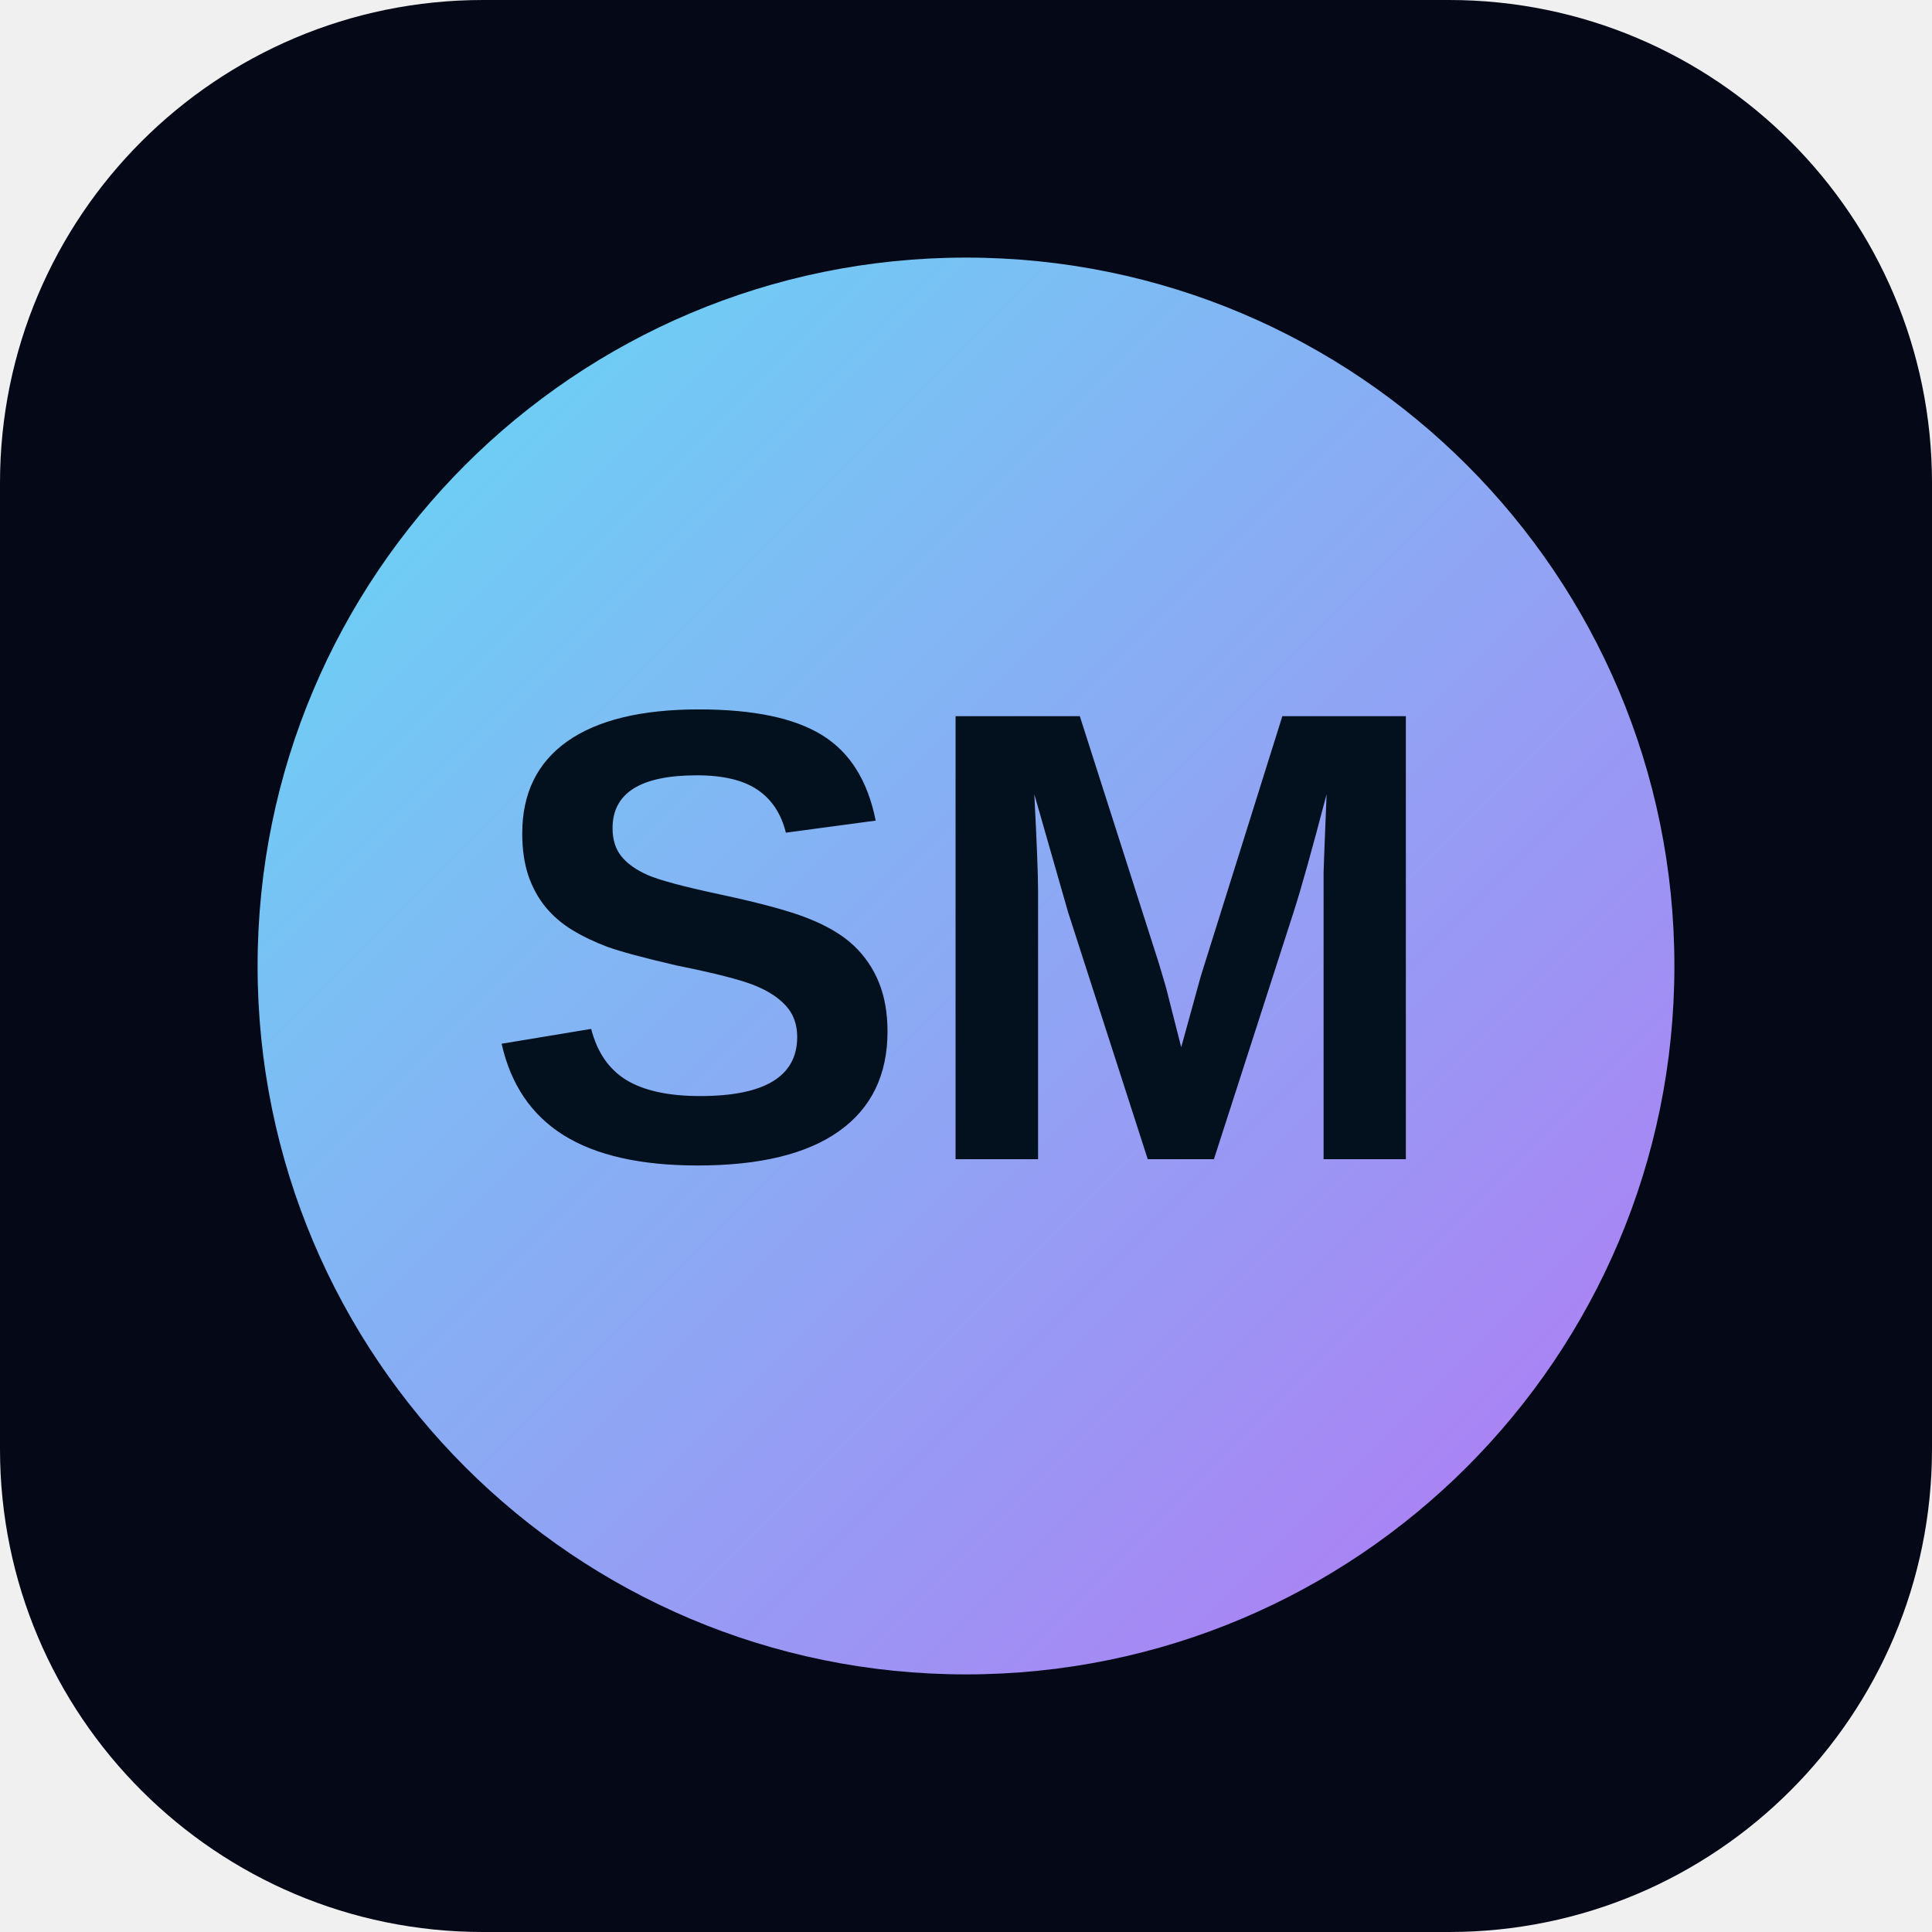
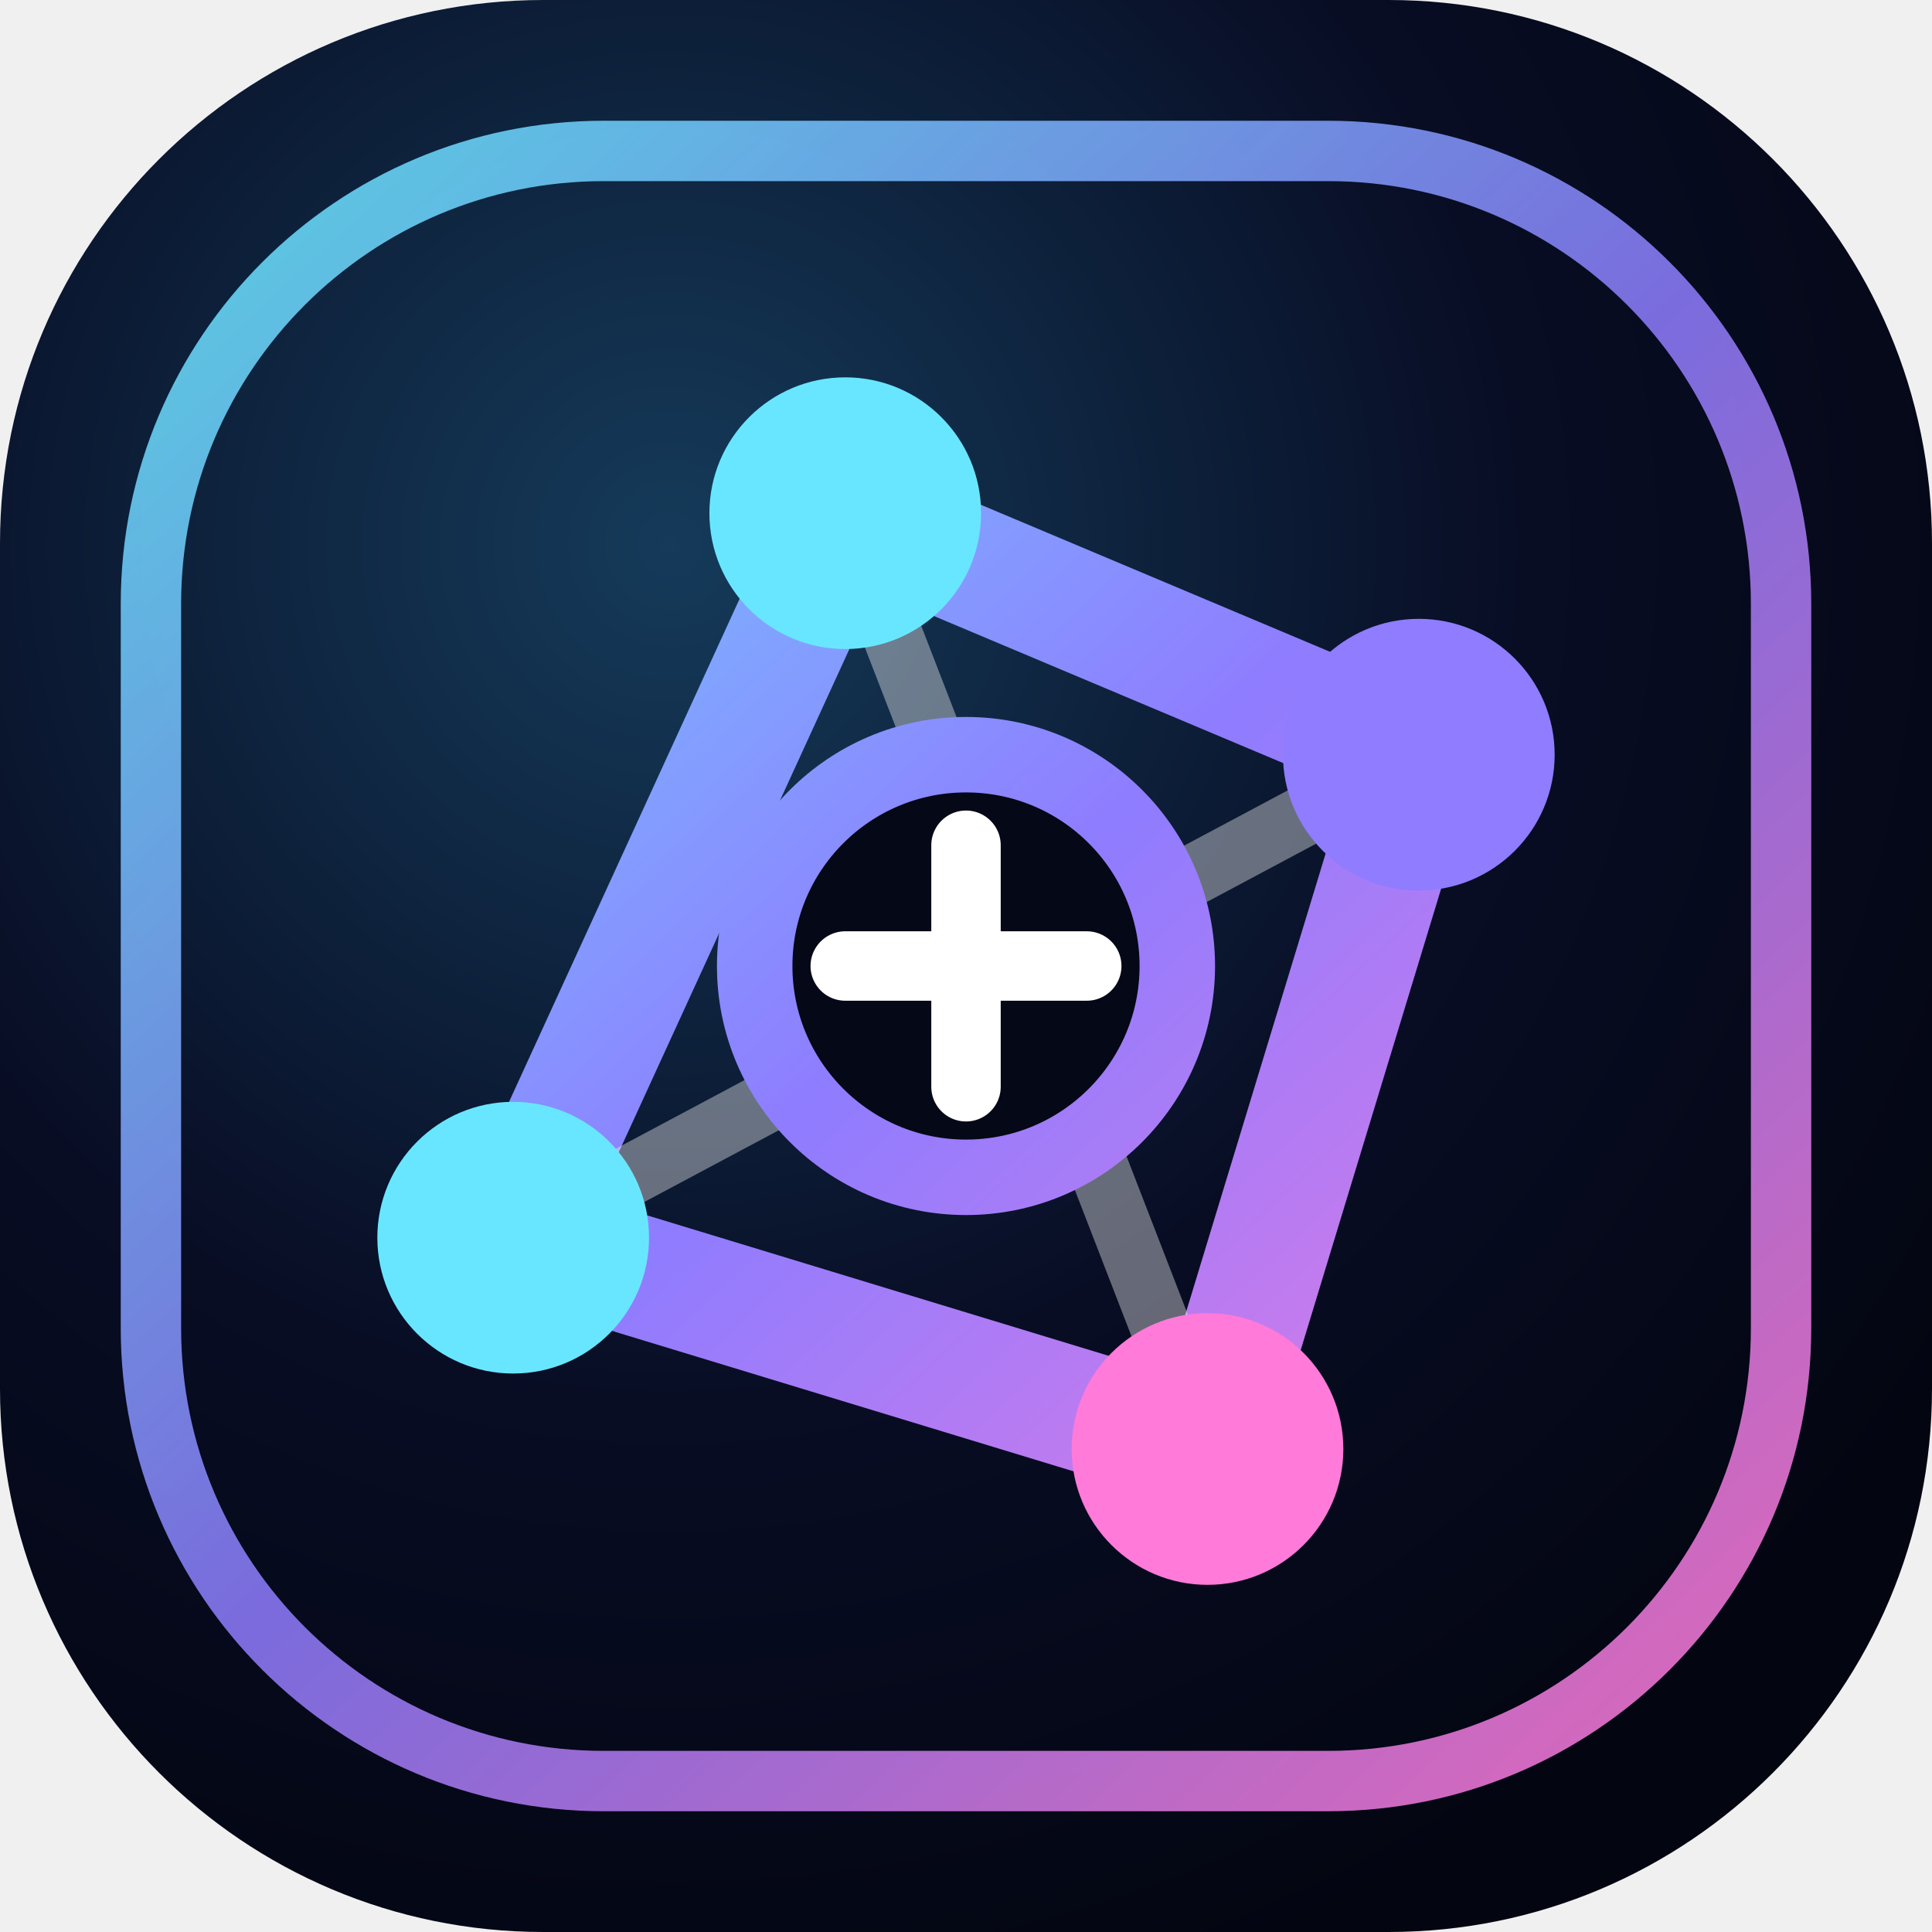
- <svg xmlns="http://www.w3.org/2000/svg" viewBox="0 0 120 120">
+ <svg xmlns="http://www.w3.org/2000/svg" width="64" height="64" viewBox="0 0 64 64" fill="none">
  <defs>
-     <linearGradient id="g" x1="0" y1="0" x2="1" y2="1">
-       <stop offset="0" stop-color="#69e6ff" />
-       <stop offset="1" stop-color="#bd7cff" />
+     <linearGradient id="g" x1="8" y1="6" x2="56" y2="58" gradientUnits="userSpaceOnUse">
+       <stop offset="0" stop-color="#69E6FF" />
+       <stop offset="0.5" stop-color="#8F7CFF" />
+       <stop offset="1" stop-color="#FF7AD9" />
    </linearGradient>
+     <radialGradient id="bg" cx="0" cy="0" r="1" gradientUnits="userSpaceOnUse" gradientTransform="translate(22 18) rotate(47) scale(52)">
+       <stop stop-color="#153B5A" />
+       <stop offset="0.55" stop-color="#080D24" />
+       <stop offset="1" stop-color="#030510" />
+     </radialGradient>
  </defs>
-   <rect width="120" height="120" rx="30" fill="#050816" />
-   <circle cx="60" cy="60" r="44" fill="url(#g)" opacity="0.95" />
-   <text x="60" y="72" font-family="Arial, Helvetica, sans-serif" font-size="40" font-weight="800" text-anchor="middle" fill="#03101d">SM</text>
+   <rect width="64" height="64" rx="18" fill="url(#bg)" />
+   <rect x="5" y="5" width="54" height="54" rx="15" stroke="url(#g)" stroke-width="2" opacity="0.85" />
+   <path d="M17 41 L28 17 L47 25 L40 48 Z" stroke="url(#g)" stroke-width="4" stroke-linejoin="round" />
+   <path d="M28 17 L40 48 M17 41 L47 25" stroke="white" stroke-opacity="0.38" stroke-width="2" />
+   <circle cx="28" cy="17" r="4.5" fill="#69E6FF" />
+   <circle cx="47" cy="25" r="4.5" fill="#8F7CFF" />
+   <circle cx="40" cy="48" r="4.5" fill="#FF7AD9" />
+   <circle cx="17" cy="41" r="4.5" fill="#69E6FF" />
+   <circle cx="32" cy="32" r="7" fill="#050816" stroke="url(#g)" stroke-width="2.5" />
+   <path d="M28 32H36M32 28V36" stroke="white" stroke-width="2.3" stroke-linecap="round" />
</svg>
